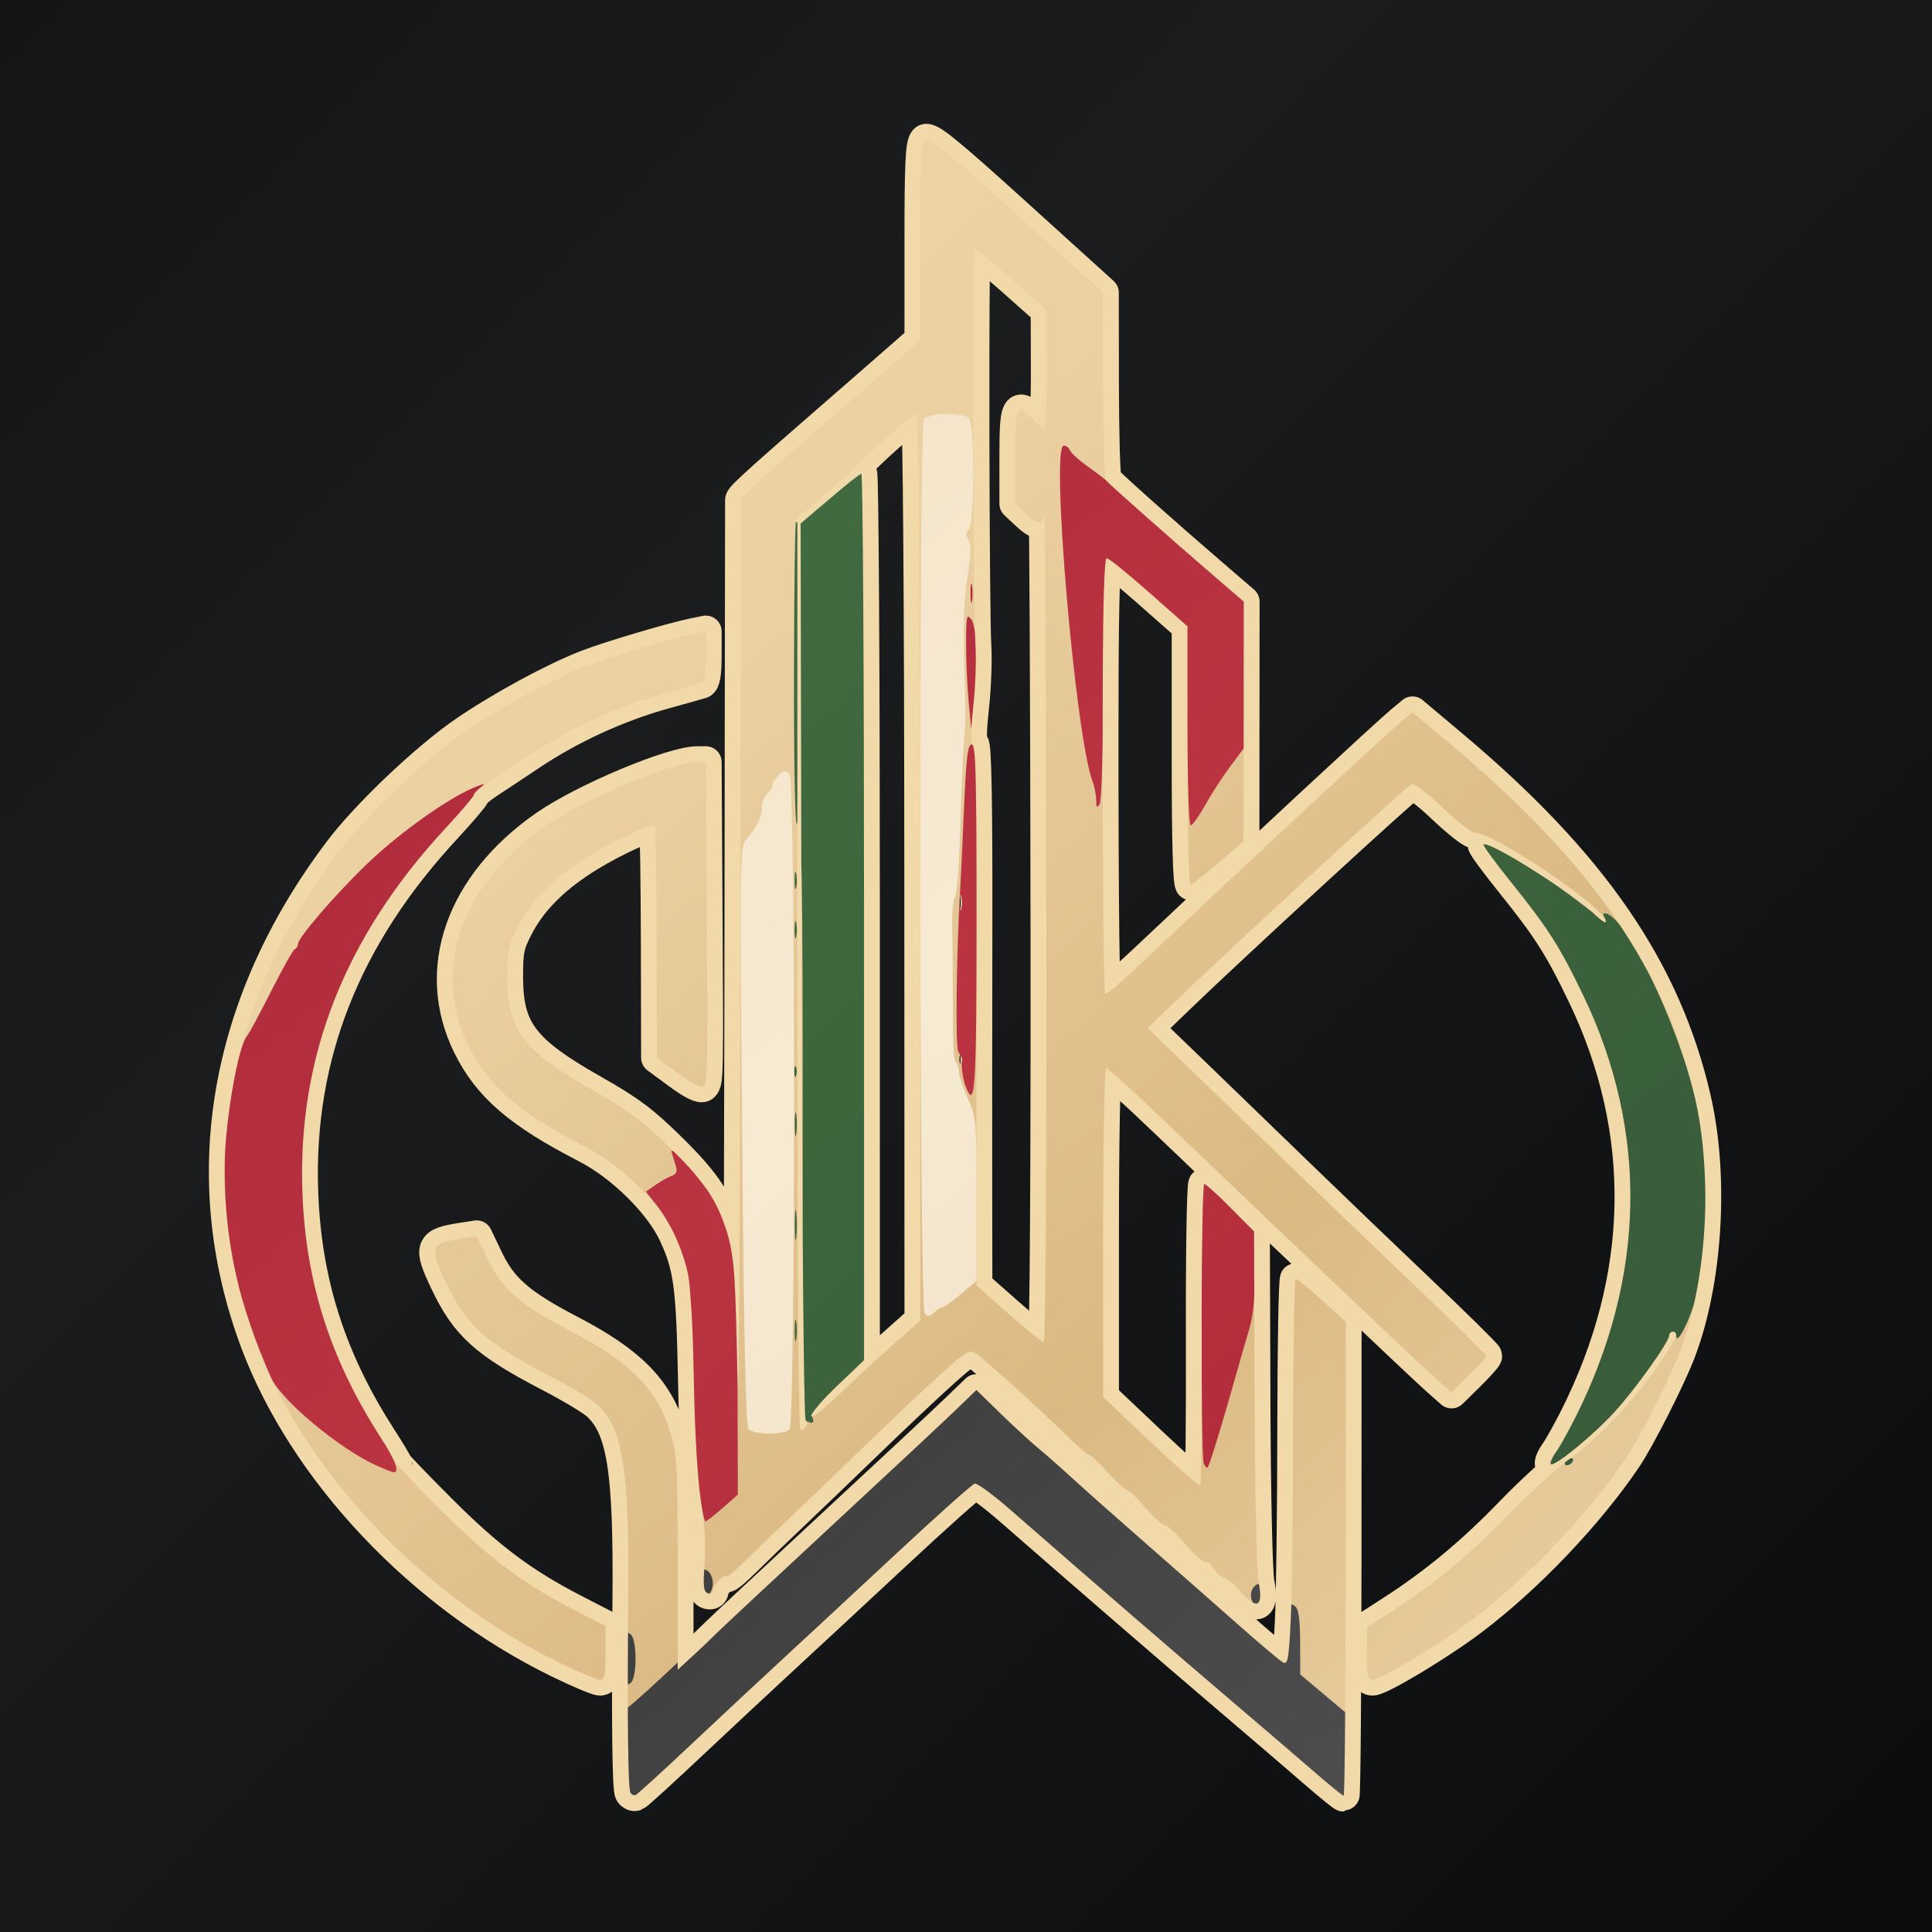
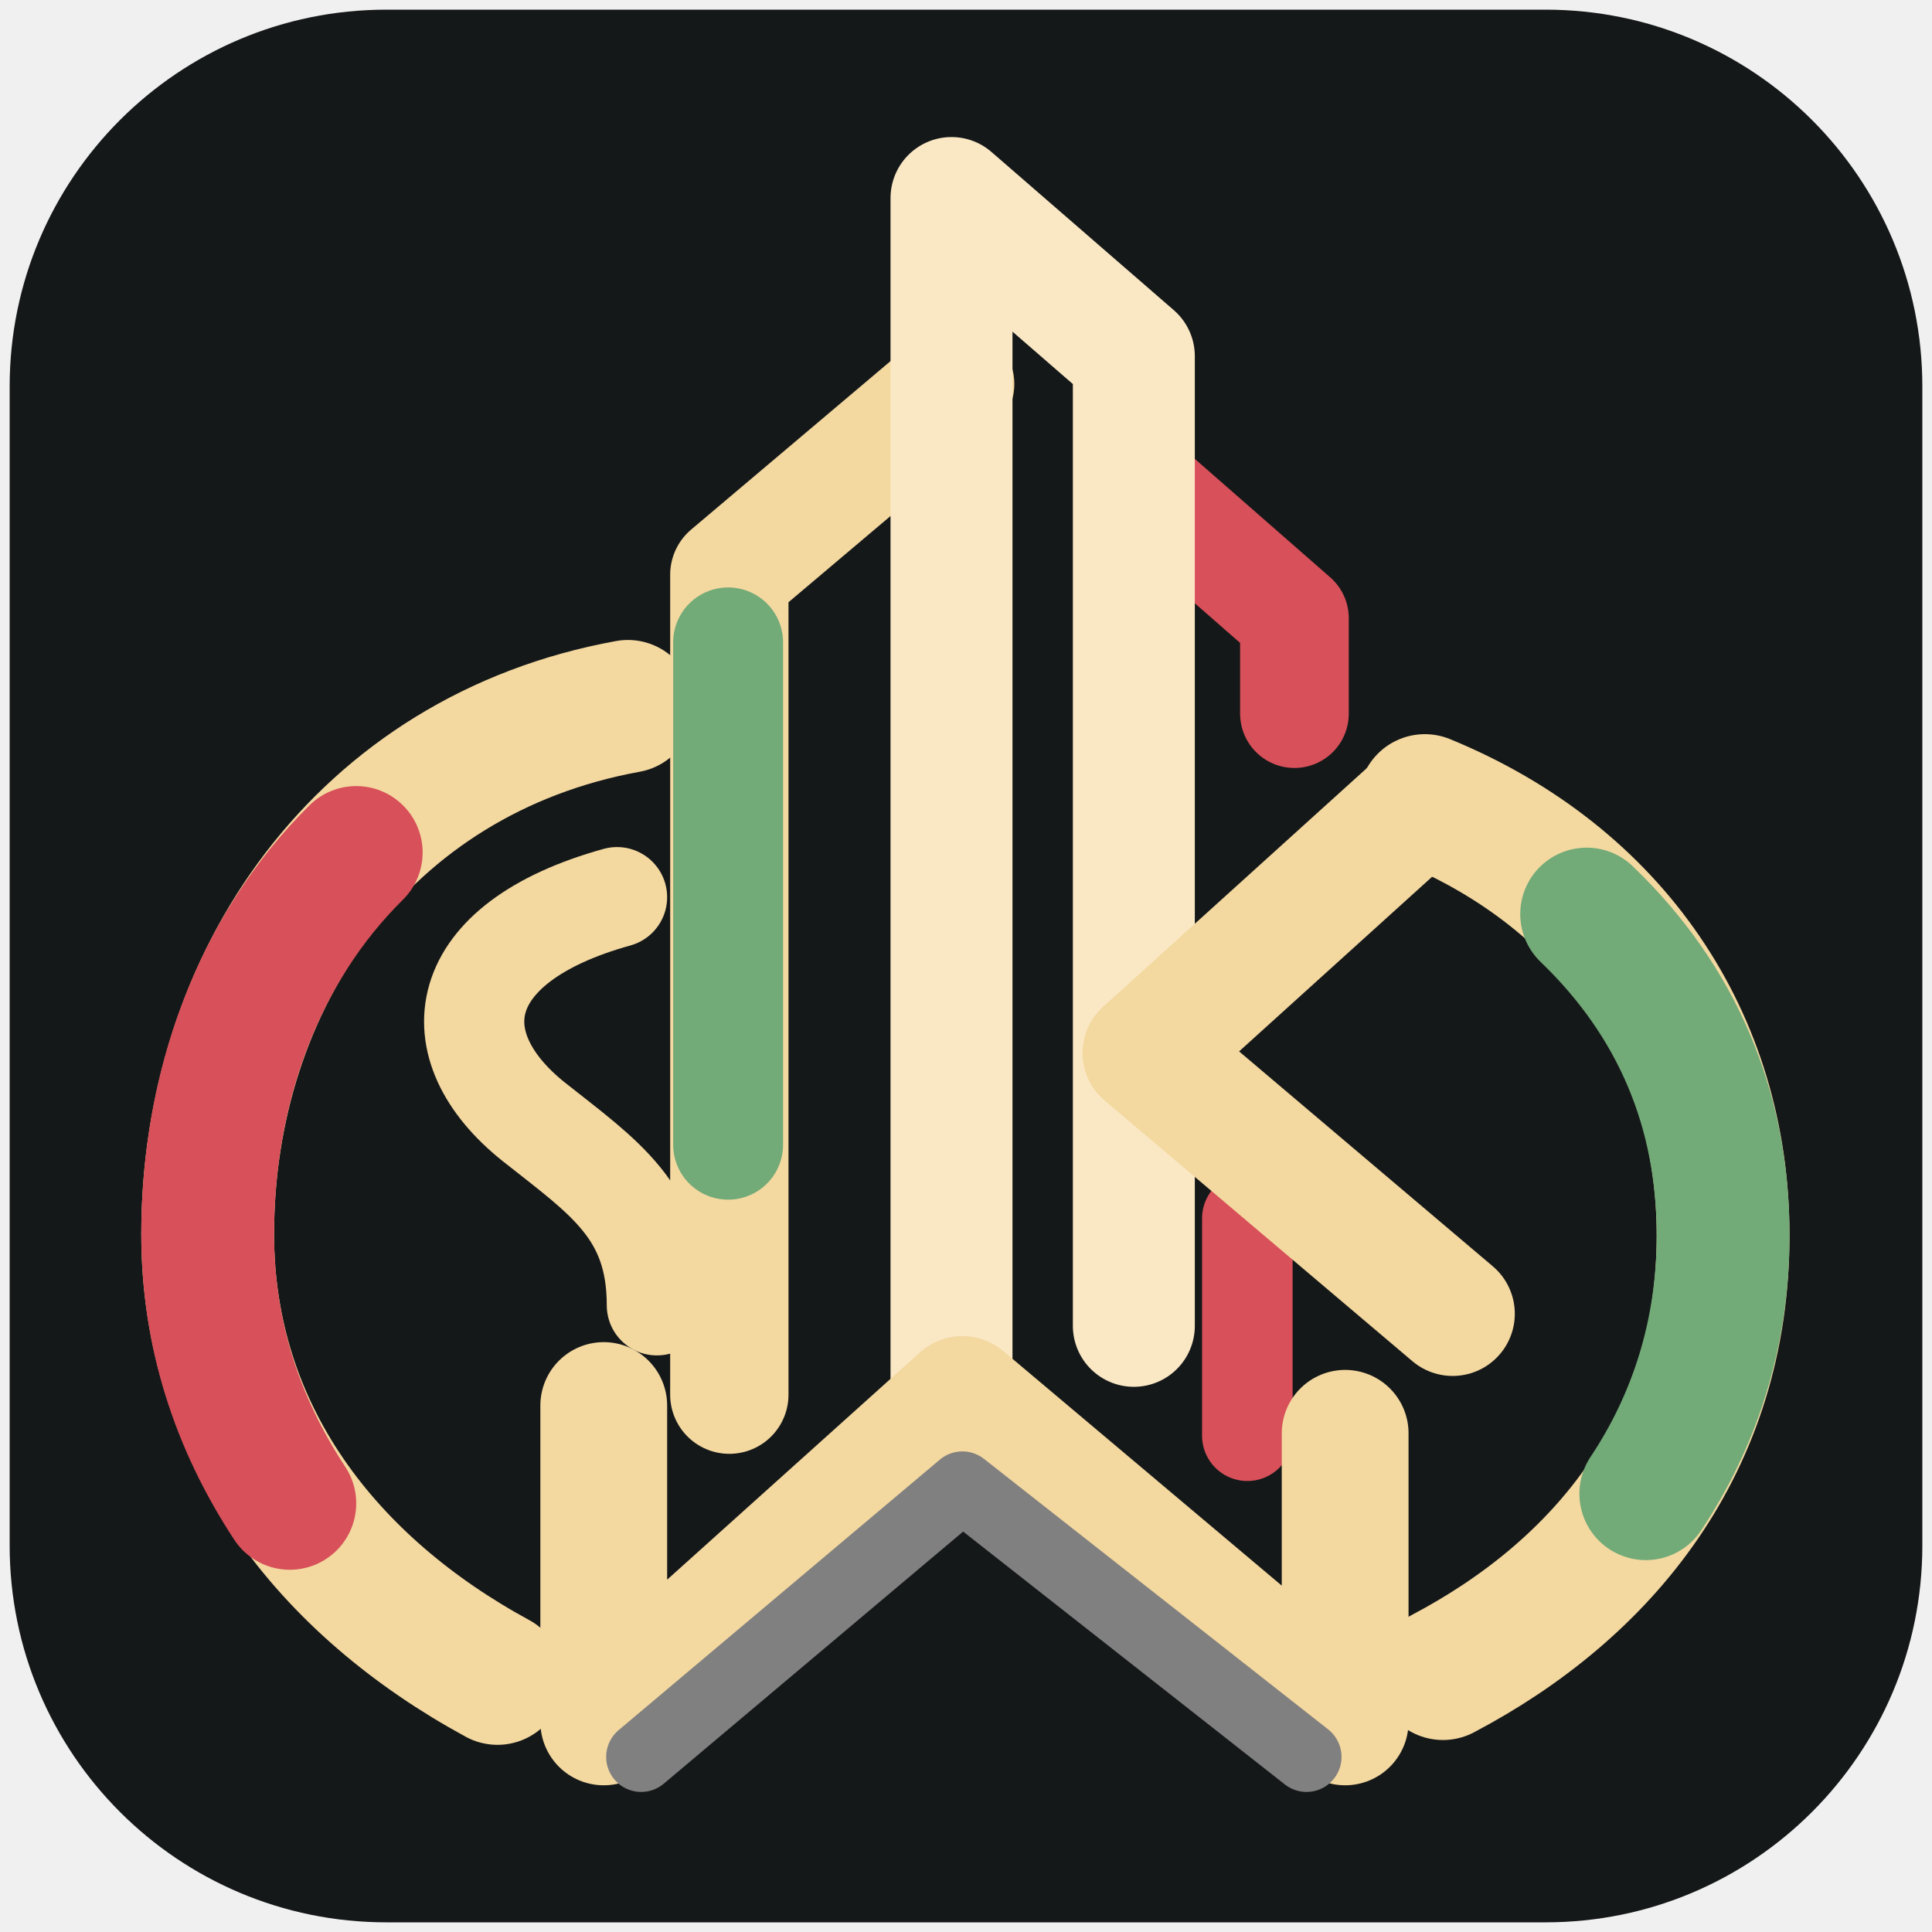
- <svg xmlns="http://www.w3.org/2000/svg" width="1000" height="1000" viewBox="0 0 1000 1000">
-   <defs>
-     <linearGradient id="charcoal" x1="0%" y1="0%" x2="100%" y2="100%">
-       <stop offset="0%" stop-color="#131516" />
-       <stop offset="34%" stop-color="#1A1C1D" />
-       <stop offset="71%" stop-color="#111314" />
-       <stop offset="100%" stop-color="#0A0C0D" />
-     </linearGradient>
-   </defs>
-   <rect width="1000" height="1000" fill="url(#charcoal)" />
-   <g transform="translate(500 500) scale(1.819905) translate(-510.5 -396.5)">
-     <path d="M415.07,631.61 C414.37,630.48 414.15,610.67 414.45,577.00 C414.79,540.05 412.90,527.95 405.75,521.33 C404.24,519.92 398.10,516.23 392.10,513.11 C373.81,503.61 368.33,498.66 362.52,486.38 C357.76,476.31 358.10,475.41 367.16,474.00 L371.33,473.35 374.40,479.78 C378.49,488.36 383.58,492.78 398.00,500.29 C415.20,509.25 422.77,516.99 426.47,529.39 C428.32,535.60 428.50,538.96 428.50,566.44 L428.50,596.67 432.67,592.83 C434.97,590.73 438.01,587.83 439.42,586.41 C440.84,584.99 455.50,571.30 472.00,555.99 C488.50,540.69 504.58,525.68 507.73,522.63 L513.46,517.10 520.23,523.70 C523.95,527.33 528.80,531.79 531.00,533.61 C533.20,535.43 537.72,539.41 541.04,542.46 C544.36,545.51 553.77,553.85 561.95,561.00 C570.12,568.15 581.81,578.42 587.91,583.83 C594.01,589.23 599.72,594.05 600.60,594.53 C602.02,595.31 602.28,593.95 602.86,582.71 C603.21,575.72 603.52,550.99 603.54,527.75 C603.56,504.51 603.91,485.50 604.30,485.50 C604.70,485.50 608.06,488.24 611.77,491.59 L618.51,497.67 618.49,565.09 C618.47,602.16 618.21,632.50 617.92,632.50 C617.62,632.50 613.88,629.46 609.62,625.75 C605.35,622.04 594.47,612.71 585.43,605.01 C570.29,592.12 545.10,570.35 523.18,551.20 C518.27,546.91 513.68,543.54 512.99,543.70 C512.29,543.87 502.33,552.74 490.86,563.43 C479.39,574.12 464.84,587.62 458.54,593.43 C452.24,599.24 440.39,610.30 432.21,618.00 C424.02,625.70 416.96,632.14 416.50,632.30 C416.05,632.47 415.41,632.16 415.07,631.61 Z M394.46,594.43 C355.56,575.41 322.19,540.02 308.50,503.26 C291.08,456.47 299.60,406.91 332.53,363.50 C340.30,353.26 357.16,337.28 368.02,329.87 C378.32,322.83 393.05,314.83 402.50,311.14 C408.87,308.65 426.82,303.32 433.25,302.00 L436.50,301.34 436.50,308.45 C436.50,313.27 436.10,315.69 435.25,315.95 C434.56,316.16 429.79,317.51 424.65,318.93 C411.44,322.60 397.97,328.80 386.50,336.48 C382.38,339.24 377.10,342.74 374.78,344.25 C372.46,345.76 370.55,347.37 370.53,347.83 C370.51,348.28 366.88,352.56 362.46,357.33 C333.87,388.17 320.47,422.10 321.75,460.43 C322.61,486.25 329.62,508.29 344.13,530.78 C346.53,534.51 348.50,537.79 348.50,538.07 C348.50,538.35 354.24,544.32 361.25,551.32 C374.82,564.88 384.45,572.10 398.99,579.60 L408.00,584.24 408.00,591.87 C408.00,598.17 407.72,599.50 406.41,599.50 C405.54,599.50 400.16,597.22 394.46,594.43 Z M624.50,592.05 L624.50,584.60 631.75,579.92 C643.94,572.06 654.50,563.28 665.50,551.88 C671.27,545.90 678.82,539.03 682.27,536.62 C689.93,531.28 700.29,520.33 707.29,510.21 C712.46,502.74 713.43,500.50 711.50,500.50 C710.95,500.50 710.50,500.97 710.50,501.55 C710.50,503.36 700.96,516.74 695.01,523.27 C688.97,529.90 677.75,539.09 676.83,538.16 C676.53,537.86 677.17,536.35 678.27,534.81 C679.36,533.26 681.88,528.75 683.88,524.77 C703.87,484.92 704.64,443.63 686.09,404.93 C679.50,391.16 676.02,385.70 665.55,372.69 C661.00,367.02 657.46,362.21 657.69,361.97 C659.01,360.65 682.98,375.75 689.55,382.05 C691.17,383.60 692.50,384.43 692.50,383.89 C692.50,380.03 660.65,358.50 654.93,358.50 C654.15,358.50 650.14,355.30 646.02,351.39 C641.90,347.48 637.96,344.49 637.27,344.76 C635.94,345.28 586.53,390.68 571.08,405.59 L562.16,414.19 575.55,427.09 C582.92,434.19 595.93,446.78 604.47,455.07 C613.01,463.35 628.66,478.37 639.25,488.44 C649.84,498.51 658.50,507.05 658.50,507.41 C658.50,507.78 656.27,510.27 653.55,512.95 L648.60,517.82 644.30,514.02 C640.18,510.37 602.34,474.44 567.67,441.25 C558.62,432.59 550.83,425.50 550.36,425.50 C549.89,425.50 549.50,446.56 549.50,472.30 L549.50,519.09 563.05,531.92 C570.50,538.97 576.83,544.50 577.13,544.21 C577.42,543.92 577.61,524.51 577.54,501.09 C577.48,477.66 577.80,458.50 578.24,458.50 C578.69,458.50 582.06,461.54 585.74,465.25 L592.42,472.00 592.58,519.50 C592.67,546.24 593.17,569.13 593.73,571.87 C595.13,578.76 593.20,579.73 588.61,574.45 C586.71,572.28 584.62,570.50 583.95,570.50 C583.28,570.50 581.98,569.36 581.07,567.97 C580.16,566.58 579.02,565.68 578.54,565.98 C578.06,566.27 575.55,564.04 572.96,561.01 C570.37,557.98 567.69,555.50 567.00,555.50 C566.31,555.50 563.84,553.25 561.50,550.50 C559.16,547.75 556.82,545.50 556.28,545.50 C555.74,545.50 553.28,543.25 550.81,540.50 C548.34,537.75 545.93,535.50 545.46,535.50 C544.98,535.50 541.76,532.69 538.29,529.25 C531.56,522.59 516.39,508.88 513.29,506.66 C511.61,505.47 510.65,506.01 503.98,511.99 C499.88,515.65 490.11,524.86 482.27,532.45 C474.42,540.03 464.72,549.34 460.72,553.12 C456.72,556.90 450.98,562.44 447.97,565.43 C444.96,568.42 442.50,570.49 442.50,570.03 C442.50,569.57 441.60,570.00 440.50,571.00 C439.40,572.00 438.50,573.40 438.50,574.12 C438.50,574.87 437.86,575.19 437.04,574.88 C435.86,574.42 435.69,572.84 436.17,566.65 C436.55,561.69 436.20,555.45 435.17,548.99 C434.17,542.77 433.39,529.75 433.10,514.50 C432.57,487.38 431.84,481.97 427.48,472.64 C423.40,463.91 412.53,453.22 402.50,448.06 C383.38,438.22 374.69,430.73 369.00,419.18 C358.36,397.60 366.92,373.21 390.98,356.58 C402.00,348.96 426.95,338.50 434.11,338.50 L436.50,338.50 436.74,378.25 C437.05,427.84 437.02,429.38 435.81,430.59 C435.16,431.24 432.74,430.04 428.71,427.08 L422.60,422.58 422.53,389.85 C422.49,371.85 422.25,356.92 422.01,356.68 C421.20,355.87 410.67,360.64 403.30,365.17 C393.73,371.03 387.07,377.60 383.18,385.00 C380.37,390.36 380.03,391.91 380.03,399.50 C380.02,414.71 384.44,420.56 404.64,432.00 C414.77,437.74 418.74,440.71 426.63,448.50 C436.71,458.45 439.98,463.52 443.09,474.05 C444.53,478.94 444.95,485.81 445.47,512.50 C445.83,530.94 446.18,484.43 446.28,405.00 C446.38,328.00 446.46,264.54 446.48,263.97 C446.50,263.05 452.03,258.08 481.92,232.11 C486.91,227.77 492.46,222.92 494.25,221.33 L497.50,218.45 497.50,190.60 C497.50,168.07 497.77,162.52 498.89,161.59 C500.00,160.67 505.12,164.84 524.87,182.72 L549.46,205.00 549.49,231.00 C549.51,245.30 549.86,257.51 550.27,258.13 C551.01,259.27 566.22,272.84 581.25,285.77 L589.50,292.87 589.47,326.94 L589.45,361.00 582.48,367.00 C578.65,370.30 575.06,373.15 574.51,373.33 C573.84,373.55 573.50,361.06 573.50,336.78 L573.50,299.90 562.52,290.20 C556.49,284.87 551.09,280.50 550.52,280.50 C549.85,280.50 549.47,292.26 549.40,315.25 C549.27,361.63 549.59,403.91 550.07,404.40 C550.49,404.82 555.11,400.70 569.54,387.07 C592.44,365.41 630.13,330.45 634.24,327.03 L637.49,324.33 648.74,333.79 C688.66,367.33 709.54,397.71 717.94,434.50 C723.02,456.76 721.17,486.45 713.45,506.50 C710.57,513.99 701.92,531.00 698.21,536.50 C687.34,552.57 670.16,570.58 654.25,582.57 C645.05,589.50 628.42,599.50 626.10,599.50 C624.78,599.50 624.50,598.21 624.50,592.05 Z M465.07,527.39 C465.45,526.78 465.36,525.99 464.88,525.64 C464.38,525.28 463.88,469.34 463.73,397.84 L463.47,270.67 471.73,263.59 C476.28,259.70 480.34,256.51 480.75,256.50 C481.16,256.50 481.50,313.23 481.50,382.56 L481.50,508.62 474.00,515.76 C469.88,519.69 466.50,523.58 466.50,524.42 C466.50,525.29 469.39,523.15 473.25,519.42 C476.96,515.83 483.94,509.38 488.75,505.10 L497.50,497.31 497.45,368.41 C497.42,290.94 497.03,239.50 496.48,239.50 C495.45,239.50 487.15,246.60 480.81,252.90 C478.51,255.19 473.46,259.75 469.58,263.03 L462.54,269.00 462.52,398.75 C462.51,479.17 462.86,528.50 463.44,528.50 C463.96,528.50 464.69,528.00 465.07,527.39 Z M533.35,384.25 C533.27,318.66 533.01,266.24 532.78,267.75 C532.26,271.21 531.08,271.21 527.41,267.75 L524.50,265.01 524.50,251.75 C524.50,237.33 525.01,236.22 529.50,241.00 C530.79,242.38 532.22,243.50 532.67,243.50 C533.13,243.50 533.48,235.96 533.45,226.75 L533.40,210.00 523.41,201.12 C517.92,196.24 513.23,192.44 512.99,192.67 C512.42,193.25 512.61,296.06 513.20,305.32 C513.46,309.34 513.17,317.21 512.56,322.81 C511.78,329.98 511.77,333.09 512.52,333.34 C513.25,333.58 513.56,349.55 513.50,384.85 C513.45,412.98 513.43,447.56 513.46,461.69 L513.50,487.39 522.62,495.44 C527.63,499.87 532.13,503.50 532.62,503.50 C533.12,503.50 533.44,452.51 533.35,384.25 Z M509.18,422.31 C508.86,421.51 508.63,421.75 508.58,422.92 C508.54,423.97 508.77,424.56 509.10,424.23 C509.44,423.90 509.47,423.03 509.18,422.31 Z M509.19,376.75 C508.94,375.79 508.73,376.57 508.73,378.50 C508.73,380.43 508.94,381.21 509.19,380.25 C509.44,379.29 509.44,377.71 509.19,376.75 Z" fill="#F1D9A9" fill-rule="evenodd" stroke="#F1D9A9" stroke-width="9" stroke-linejoin="round" />
-     <defs>
-       <clipPath id="emblem-shape">
-         <path d="M415.07,631.61 C414.37,630.48 414.15,610.67 414.45,577.00 C414.79,540.05 412.90,527.95 405.75,521.33 C404.24,519.92 398.10,516.23 392.10,513.11 C373.81,503.61 368.33,498.66 362.52,486.38 C357.76,476.31 358.10,475.41 367.16,474.00 L371.33,473.35 374.40,479.78 C378.49,488.36 383.58,492.78 398.00,500.29 C415.20,509.25 422.77,516.99 426.47,529.39 C428.32,535.60 428.50,538.96 428.50,566.44 L428.50,596.67 432.67,592.83 C434.97,590.73 438.01,587.83 439.42,586.41 C440.84,584.99 455.50,571.30 472.00,555.99 C488.50,540.69 504.58,525.68 507.73,522.63 L513.46,517.10 520.23,523.70 C523.95,527.33 528.80,531.79 531.00,533.61 C533.20,535.43 537.72,539.41 541.04,542.46 C544.36,545.51 553.77,553.85 561.95,561.00 C570.12,568.15 581.81,578.42 587.91,583.83 C594.01,589.23 599.72,594.05 600.60,594.53 C602.02,595.31 602.28,593.95 602.86,582.71 C603.21,575.72 603.52,550.99 603.54,527.75 C603.56,504.51 603.91,485.50 604.30,485.50 C604.70,485.50 608.06,488.24 611.77,491.59 L618.51,497.67 618.49,565.09 C618.47,602.16 618.21,632.50 617.92,632.50 C617.62,632.50 613.88,629.46 609.62,625.75 C605.35,622.04 594.47,612.71 585.43,605.01 C570.29,592.12 545.10,570.35 523.18,551.20 C518.27,546.91 513.68,543.54 512.99,543.70 C512.29,543.87 502.33,552.74 490.86,563.43 C479.39,574.12 464.84,587.62 458.54,593.43 C452.24,599.24 440.39,610.30 432.21,618.00 C424.02,625.70 416.96,632.14 416.50,632.30 C416.05,632.47 415.41,632.16 415.07,631.61 Z M394.46,594.43 C355.56,575.41 322.19,540.02 308.50,503.26 C291.08,456.47 299.60,406.91 332.53,363.50 C340.30,353.26 357.16,337.28 368.02,329.87 C378.32,322.83 393.05,314.83 402.50,311.14 C408.87,308.65 426.82,303.32 433.25,302.00 L436.50,301.34 436.50,308.45 C436.50,313.27 436.10,315.69 435.25,315.95 C434.56,316.16 429.79,317.51 424.65,318.93 C411.44,322.60 397.97,328.80 386.50,336.48 C382.38,339.24 377.10,342.74 374.78,344.25 C372.46,345.76 370.55,347.37 370.53,347.83 C370.51,348.28 366.88,352.56 362.46,357.33 C333.87,388.17 320.47,422.10 321.75,460.43 C322.61,486.25 329.62,508.29 344.13,530.78 C346.53,534.51 348.50,537.79 348.50,538.07 C348.50,538.35 354.24,544.32 361.25,551.32 C374.82,564.88 384.45,572.10 398.99,579.60 L408.00,584.24 408.00,591.87 C408.00,598.17 407.72,599.50 406.41,599.50 C405.54,599.50 400.16,597.22 394.46,594.43 Z M624.50,592.05 L624.50,584.60 631.75,579.92 C643.94,572.06 654.50,563.28 665.50,551.88 C671.27,545.90 678.82,539.03 682.27,536.62 C689.93,531.28 700.29,520.33 707.29,510.21 C712.46,502.74 713.43,500.50 711.50,500.50 C710.95,500.50 710.50,500.97 710.50,501.55 C710.50,503.36 700.96,516.74 695.01,523.27 C688.97,529.90 677.75,539.09 676.83,538.16 C676.53,537.86 677.17,536.35 678.27,534.81 C679.36,533.26 681.88,528.75 683.88,524.77 C703.87,484.92 704.64,443.63 686.09,404.93 C679.50,391.16 676.02,385.70 665.55,372.69 C661.00,367.02 657.46,362.21 657.69,361.97 C659.01,360.65 682.98,375.75 689.55,382.05 C691.17,383.60 692.50,384.43 692.50,383.89 C692.50,380.03 660.65,358.50 654.93,358.50 C654.15,358.50 650.14,355.30 646.02,351.39 C641.90,347.48 637.96,344.49 637.27,344.76 C635.94,345.28 586.53,390.68 571.08,405.59 L562.16,414.19 575.55,427.09 C582.92,434.19 595.93,446.78 604.47,455.07 C613.01,463.35 628.66,478.37 639.25,488.44 C649.84,498.51 658.50,507.05 658.50,507.41 C658.50,507.78 656.27,510.27 653.55,512.95 L648.60,517.82 644.30,514.02 C640.18,510.37 602.34,474.44 567.67,441.25 C558.62,432.59 550.83,425.50 550.36,425.50 C549.89,425.50 549.50,446.56 549.50,472.30 L549.50,519.09 563.05,531.92 C570.50,538.97 576.83,544.50 577.13,544.21 C577.42,543.92 577.61,524.51 577.54,501.09 C577.48,477.66 577.80,458.50 578.24,458.50 C578.69,458.50 582.06,461.54 585.74,465.25 L592.42,472.00 592.58,519.50 C592.67,546.24 593.17,569.13 593.73,571.87 C595.13,578.76 593.20,579.73 588.61,574.45 C586.71,572.28 584.62,570.50 583.95,570.50 C583.28,570.50 581.98,569.36 581.07,567.97 C580.16,566.58 579.02,565.68 578.54,565.98 C578.06,566.27 575.55,564.04 572.96,561.01 C570.37,557.98 567.69,555.50 567.00,555.50 C566.31,555.50 563.84,553.25 561.50,550.50 C559.16,547.75 556.82,545.50 556.28,545.50 C555.74,545.50 553.28,543.25 550.81,540.50 C548.34,537.75 545.93,535.50 545.46,535.50 C544.98,535.50 541.76,532.69 538.29,529.25 C531.56,522.59 516.39,508.88 513.29,506.66 C511.61,505.47 510.65,506.01 503.98,511.99 C499.88,515.65 490.11,524.86 482.27,532.45 C474.42,540.03 464.72,549.34 460.72,553.12 C456.72,556.90 450.98,562.44 447.97,565.43 C444.96,568.42 442.50,570.49 442.50,570.03 C442.50,569.57 441.60,570.00 440.50,571.00 C439.40,572.00 438.50,573.40 438.50,574.12 C438.50,574.87 437.86,575.19 437.04,574.88 C435.86,574.42 435.69,572.84 436.17,566.65 C436.55,561.69 436.20,555.45 435.17,548.99 C434.17,542.77 433.39,529.75 433.10,514.50 C432.57,487.38 431.84,481.97 427.48,472.64 C423.40,463.91 412.53,453.22 402.50,448.06 C383.38,438.22 374.69,430.73 369.00,419.18 C358.36,397.60 366.92,373.21 390.98,356.58 C402.00,348.96 426.95,338.50 434.11,338.50 L436.50,338.50 436.74,378.25 C437.05,427.84 437.02,429.38 435.81,430.59 C435.16,431.24 432.74,430.04 428.71,427.08 L422.60,422.58 422.53,389.85 C422.49,371.85 422.25,356.92 422.01,356.68 C421.20,355.87 410.67,360.64 403.30,365.17 C393.73,371.03 387.07,377.60 383.18,385.00 C380.37,390.36 380.03,391.91 380.03,399.50 C380.02,414.71 384.44,420.56 404.64,432.00 C414.77,437.74 418.74,440.71 426.63,448.50 C436.71,458.45 439.98,463.52 443.09,474.05 C444.53,478.94 444.95,485.81 445.47,512.50 C445.83,530.94 446.18,484.43 446.28,405.00 C446.38,328.00 446.46,264.54 446.48,263.97 C446.50,263.05 452.03,258.08 481.92,232.11 C486.91,227.77 492.46,222.92 494.25,221.33 L497.50,218.45 497.50,190.60 C497.50,168.07 497.77,162.52 498.89,161.59 C500.00,160.67 505.12,164.84 524.87,182.72 L549.46,205.00 549.49,231.00 C549.51,245.30 549.86,257.51 550.27,258.13 C551.01,259.27 566.22,272.84 581.25,285.77 L589.50,292.87 589.47,326.94 L589.45,361.00 582.48,367.00 C578.65,370.30 575.06,373.15 574.51,373.33 C573.84,373.55 573.50,361.06 573.50,336.78 L573.50,299.90 562.52,290.20 C556.49,284.87 551.09,280.50 550.52,280.50 C549.85,280.50 549.47,292.26 549.40,315.25 C549.27,361.63 549.59,403.91 550.07,404.40 C550.49,404.82 555.11,400.70 569.54,387.07 C592.44,365.41 630.13,330.45 634.24,327.03 L637.49,324.33 648.74,333.79 C688.66,367.33 709.54,397.71 717.94,434.50 C723.02,456.76 721.17,486.45 713.45,506.50 C710.57,513.99 701.92,531.00 698.21,536.50 C687.34,552.57 670.16,570.58 654.25,582.57 C645.05,589.50 628.42,599.50 626.10,599.50 C624.78,599.50 624.50,598.21 624.50,592.05 Z M465.07,527.39 C465.45,526.78 465.36,525.99 464.88,525.64 C464.38,525.28 463.88,469.34 463.73,397.84 L463.47,270.67 471.73,263.59 C476.28,259.70 480.34,256.51 480.75,256.50 C481.16,256.50 481.50,313.23 481.50,382.56 L481.50,508.62 474.00,515.76 C469.88,519.69 466.50,523.58 466.50,524.42 C466.50,525.29 469.39,523.15 473.25,519.42 C476.96,515.83 483.94,509.38 488.75,505.10 L497.50,497.31 497.45,368.41 C497.42,290.94 497.03,239.50 496.48,239.50 C495.45,239.50 487.15,246.60 480.81,252.90 C478.51,255.19 473.46,259.75 469.58,263.03 L462.54,269.00 462.52,398.75 C462.51,479.17 462.86,528.50 463.44,528.50 C463.96,528.50 464.69,528.00 465.07,527.39 Z M533.35,384.25 C533.27,318.66 533.01,266.24 532.78,267.75 C532.26,271.21 531.08,271.21 527.41,267.75 L524.50,265.01 524.50,251.75 C524.50,237.33 525.01,236.22 529.50,241.00 C530.79,242.38 532.22,243.50 532.67,243.50 C533.13,243.50 533.48,235.96 533.45,226.75 L533.40,210.00 523.41,201.12 C517.92,196.24 513.23,192.44 512.99,192.67 C512.42,193.25 512.61,296.06 513.20,305.32 C513.46,309.34 513.17,317.21 512.56,322.81 C511.78,329.98 511.77,333.09 512.52,333.34 C513.25,333.58 513.56,349.55 513.50,384.85 C513.45,412.98 513.43,447.56 513.46,461.69 L513.50,487.39 522.62,495.44 C527.63,499.87 532.13,503.50 532.62,503.50 C533.12,503.50 533.44,452.51 533.35,384.25 Z M509.18,422.31 C508.86,421.51 508.63,421.75 508.58,422.92 C508.54,423.97 508.77,424.56 509.10,424.23 C509.44,423.90 509.47,423.03 509.18,422.31 Z M509.19,376.75 C508.94,375.79 508.73,376.57 508.73,378.50 C508.73,380.43 508.94,381.21 509.19,380.25 C509.44,379.29 509.44,377.71 509.19,376.75 Z" fill="#FFFFFF" fill-rule="evenodd" />
-       </clipPath>
-       <linearGradient id="emblem-gold" gradientUnits="userSpaceOnUse" x1="292" y1="152" x2="732" y2="642">
-         <stop offset="0.000" stop-color="#F1D9A9" />
-         <stop offset="0.333" stop-color="#EBD0A2" />
-         <stop offset="0.667" stop-color="#DBB983" />
-         <stop offset="1.000" stop-color="#F0D7AE" />
-       </linearGradient>
-       <linearGradient id="emblem-red" gradientUnits="userSpaceOnUse" x1="292" y1="152" x2="732" y2="642">
-         <stop offset="0.000" stop-color="#A52437" />
-         <stop offset="0.500" stop-color="#BA3341" />
-         <stop offset="1.000" stop-color="#AC2535" />
-       </linearGradient>
-       <linearGradient id="emblem-green" gradientUnits="userSpaceOnUse" x1="292" y1="152" x2="732" y2="642">
-         <stop offset="0.000" stop-color="#487045" />
-         <stop offset="0.500" stop-color="#3D663D" />
-         <stop offset="1.000" stop-color="#375639" />
-       </linearGradient>
-       <linearGradient id="emblem-graphite" gradientUnits="userSpaceOnUse" x1="292" y1="152" x2="732" y2="642">
-         <stop offset="0.000" stop-color="#4F5052" />
-         <stop offset="0.500" stop-color="#3A3A3B" />
-         <stop offset="1.000" stop-color="#545354" />
-       </linearGradient>
-       <linearGradient id="emblem-ivory" gradientUnits="userSpaceOnUse" x1="292" y1="152" x2="732" y2="642">
-         <stop offset="0.000" stop-color="#F2DFBE" />
-         <stop offset="0.500" stop-color="#F7EAD3" />
-         <stop offset="1.000" stop-color="#EAD8B7" />
-       </linearGradient>
-     </defs>
-     <path d="M415.07,631.61 C414.37,630.48 414.15,610.67 414.45,577.00 C414.79,540.05 412.90,527.95 405.75,521.33 C404.24,519.92 398.10,516.23 392.10,513.11 C373.81,503.61 368.33,498.66 362.52,486.38 C357.76,476.31 358.10,475.41 367.16,474.00 L371.33,473.35 374.40,479.78 C378.49,488.36 383.58,492.78 398.00,500.29 C415.20,509.25 422.77,516.99 426.47,529.39 C428.32,535.60 428.50,538.96 428.50,566.44 L428.50,596.67 432.67,592.83 C434.97,590.73 438.01,587.83 439.42,586.41 C440.84,584.99 455.50,571.30 472.00,555.99 C488.50,540.69 504.58,525.68 507.73,522.63 L513.46,517.10 520.23,523.70 C523.95,527.33 528.80,531.79 531.00,533.61 C533.20,535.43 537.72,539.41 541.04,542.46 C544.36,545.51 553.77,553.85 561.95,561.00 C570.12,568.15 581.81,578.42 587.91,583.83 C594.01,589.23 599.72,594.05 600.60,594.53 C602.02,595.31 602.28,593.95 602.86,582.71 C603.21,575.72 603.52,550.99 603.54,527.75 C603.56,504.51 603.91,485.50 604.30,485.50 C604.70,485.50 608.06,488.24 611.77,491.59 L618.51,497.67 618.49,565.09 C618.47,602.16 618.21,632.50 617.92,632.50 C617.62,632.50 613.88,629.46 609.62,625.75 C605.35,622.04 594.47,612.71 585.43,605.01 C570.29,592.12 545.10,570.35 523.18,551.20 C518.27,546.91 513.68,543.54 512.99,543.70 C512.29,543.87 502.33,552.74 490.86,563.43 C479.39,574.12 464.84,587.62 458.54,593.43 C452.24,599.24 440.39,610.30 432.21,618.00 C424.02,625.70 416.96,632.14 416.50,632.30 C416.05,632.47 415.41,632.16 415.07,631.61 Z M394.46,594.43 C355.56,575.41 322.19,540.02 308.50,503.26 C291.08,456.47 299.60,406.91 332.53,363.50 C340.30,353.26 357.16,337.28 368.02,329.87 C378.32,322.83 393.05,314.83 402.50,311.14 C408.87,308.65 426.82,303.32 433.25,302.00 L436.50,301.34 436.50,308.45 C436.50,313.27 436.10,315.69 435.25,315.95 C434.56,316.16 429.79,317.51 424.65,318.93 C411.44,322.60 397.97,328.80 386.50,336.48 C382.38,339.24 377.10,342.74 374.78,344.25 C372.46,345.76 370.55,347.37 370.53,347.83 C370.51,348.28 366.88,352.56 362.46,357.33 C333.87,388.17 320.47,422.10 321.75,460.43 C322.61,486.25 329.62,508.29 344.13,530.78 C346.53,534.51 348.50,537.79 348.50,538.07 C348.50,538.35 354.24,544.32 361.25,551.32 C374.82,564.88 384.45,572.10 398.99,579.60 L408.00,584.24 408.00,591.87 C408.00,598.17 407.72,599.50 406.41,599.50 C405.54,599.50 400.16,597.22 394.46,594.43 Z M624.50,592.05 L624.50,584.60 631.75,579.92 C643.94,572.06 654.50,563.28 665.50,551.88 C671.27,545.90 678.82,539.03 682.27,536.62 C689.93,531.28 700.29,520.33 707.29,510.21 C712.46,502.74 713.43,500.50 711.50,500.50 C710.95,500.50 710.50,500.97 710.50,501.55 C710.50,503.36 700.96,516.74 695.01,523.27 C688.97,529.90 677.75,539.09 676.83,538.16 C676.53,537.86 677.17,536.35 678.27,534.81 C679.36,533.26 681.88,528.75 683.88,524.77 C703.87,484.92 704.64,443.63 686.09,404.93 C679.50,391.16 676.02,385.70 665.55,372.69 C661.00,367.02 657.46,362.21 657.69,361.97 C659.01,360.65 682.98,375.75 689.55,382.05 C691.17,383.60 692.50,384.43 692.50,383.89 C692.50,380.03 660.65,358.50 654.93,358.50 C654.15,358.50 650.14,355.30 646.02,351.39 C641.90,347.48 637.96,344.49 637.27,344.76 C635.94,345.28 586.53,390.68 571.08,405.59 L562.16,414.19 575.55,427.09 C582.92,434.19 595.93,446.78 604.47,455.07 C613.01,463.35 628.66,478.37 639.25,488.44 C649.84,498.51 658.50,507.05 658.50,507.41 C658.50,507.78 656.27,510.27 653.55,512.95 L648.60,517.82 644.30,514.02 C640.18,510.37 602.34,474.44 567.67,441.25 C558.62,432.59 550.83,425.50 550.36,425.50 C549.89,425.50 549.50,446.56 549.50,472.30 L549.50,519.09 563.05,531.92 C570.50,538.97 576.83,544.50 577.13,544.21 C577.42,543.92 577.61,524.51 577.54,501.09 C577.48,477.66 577.80,458.50 578.24,458.50 C578.69,458.50 582.06,461.54 585.74,465.25 L592.42,472.00 592.58,519.50 C592.67,546.24 593.17,569.13 593.73,571.87 C595.13,578.76 593.20,579.73 588.61,574.45 C586.71,572.28 584.62,570.50 583.95,570.50 C583.28,570.50 581.98,569.36 581.07,567.97 C580.16,566.58 579.02,565.68 578.54,565.98 C578.06,566.27 575.55,564.04 572.96,561.01 C570.37,557.98 567.69,555.50 567.00,555.50 C566.31,555.50 563.84,553.25 561.50,550.50 C559.16,547.75 556.82,545.50 556.28,545.50 C555.74,545.50 553.28,543.25 550.81,540.50 C548.34,537.75 545.93,535.50 545.46,535.50 C544.98,535.50 541.76,532.69 538.29,529.25 C531.56,522.59 516.39,508.88 513.29,506.66 C511.61,505.47 510.65,506.01 503.98,511.99 C499.88,515.65 490.11,524.86 482.27,532.45 C474.42,540.03 464.72,549.34 460.72,553.12 C456.72,556.90 450.98,562.44 447.97,565.43 C444.96,568.42 442.50,570.49 442.50,570.03 C442.50,569.57 441.60,570.00 440.50,571.00 C439.40,572.00 438.50,573.40 438.50,574.12 C438.50,574.87 437.86,575.19 437.04,574.88 C435.86,574.42 435.69,572.84 436.17,566.65 C436.55,561.69 436.20,555.45 435.17,548.99 C434.17,542.77 433.39,529.75 433.10,514.50 C432.57,487.38 431.84,481.97 427.48,472.64 C423.40,463.91 412.53,453.22 402.50,448.06 C383.38,438.22 374.69,430.73 369.00,419.18 C358.36,397.60 366.92,373.21 390.98,356.58 C402.00,348.96 426.95,338.50 434.11,338.50 L436.50,338.50 436.74,378.25 C437.05,427.84 437.02,429.38 435.81,430.59 C435.16,431.24 432.74,430.04 428.71,427.08 L422.60,422.58 422.53,389.85 C422.49,371.85 422.25,356.92 422.01,356.68 C421.20,355.87 410.67,360.64 403.30,365.17 C393.73,371.03 387.07,377.60 383.18,385.00 C380.37,390.36 380.03,391.91 380.03,399.50 C380.02,414.71 384.44,420.56 404.64,432.00 C414.77,437.74 418.74,440.71 426.63,448.50 C436.71,458.45 439.98,463.52 443.09,474.05 C444.53,478.94 444.95,485.81 445.47,512.50 C445.83,530.94 446.18,484.43 446.28,405.00 C446.38,328.00 446.46,264.54 446.48,263.97 C446.50,263.05 452.03,258.08 481.92,232.11 C486.91,227.77 492.46,222.92 494.25,221.33 L497.50,218.45 497.50,190.60 C497.50,168.07 497.77,162.52 498.89,161.59 C500.00,160.67 505.12,164.84 524.87,182.72 L549.46,205.00 549.49,231.00 C549.51,245.30 549.86,257.51 550.27,258.13 C551.01,259.27 566.22,272.84 581.25,285.77 L589.50,292.87 589.47,326.94 L589.45,361.00 582.48,367.00 C578.65,370.30 575.06,373.15 574.51,373.33 C573.84,373.55 573.50,361.06 573.50,336.78 L573.50,299.90 562.52,290.20 C556.49,284.87 551.09,280.50 550.52,280.50 C549.85,280.50 549.47,292.26 549.40,315.25 C549.27,361.63 549.59,403.91 550.07,404.40 C550.49,404.82 555.11,400.70 569.54,387.07 C592.44,365.41 630.13,330.45 634.24,327.03 L637.49,324.33 648.74,333.79 C688.66,367.33 709.54,397.71 717.94,434.50 C723.02,456.76 721.17,486.45 713.45,506.50 C710.57,513.99 701.92,531.00 698.21,536.50 C687.34,552.57 670.16,570.58 654.25,582.57 C645.05,589.50 628.42,599.50 626.10,599.50 C624.78,599.50 624.50,598.21 624.50,592.05 Z M465.07,527.39 C465.45,526.78 465.36,525.99 464.88,525.64 C464.38,525.28 463.88,469.34 463.73,397.84 L463.47,270.67 471.73,263.59 C476.28,259.70 480.34,256.51 480.75,256.50 C481.16,256.50 481.50,313.23 481.50,382.56 L481.50,508.62 474.00,515.76 C469.88,519.69 466.50,523.58 466.50,524.42 C466.50,525.29 469.39,523.15 473.25,519.42 C476.96,515.83 483.94,509.38 488.75,505.10 L497.50,497.31 497.45,368.41 C497.42,290.94 497.03,239.50 496.48,239.50 C495.45,239.50 487.15,246.60 480.81,252.90 C478.51,255.19 473.46,259.75 469.58,263.03 L462.54,269.00 462.52,398.75 C462.51,479.17 462.86,528.50 463.44,528.50 C463.96,528.50 464.69,528.00 465.07,527.39 Z M533.35,384.25 C533.27,318.66 533.01,266.24 532.78,267.75 C532.26,271.21 531.08,271.21 527.41,267.75 L524.50,265.01 524.50,251.75 C524.50,237.33 525.01,236.22 529.50,241.00 C530.79,242.38 532.22,243.50 532.67,243.50 C533.13,243.50 533.48,235.96 533.45,226.75 L533.40,210.00 523.41,201.12 C517.92,196.24 513.23,192.44 512.99,192.67 C512.42,193.25 512.61,296.06 513.20,305.32 C513.46,309.34 513.17,317.21 512.56,322.81 C511.78,329.98 511.77,333.09 512.52,333.34 C513.25,333.58 513.56,349.55 513.50,384.85 C513.45,412.98 513.43,447.56 513.46,461.69 L513.50,487.39 522.62,495.44 C527.63,499.87 532.13,503.50 532.62,503.50 C533.12,503.50 533.44,452.51 533.35,384.25 Z M509.18,422.31 C508.86,421.51 508.63,421.75 508.58,422.92 C508.54,423.97 508.77,424.56 509.10,424.23 C509.44,423.90 509.47,423.03 509.18,422.31 Z M509.19,376.75 C508.94,375.79 508.73,376.57 508.73,378.50 C508.73,380.43 508.94,381.21 509.19,380.25 C509.44,379.29 509.44,377.71 509.19,376.75 Z" fill="url(#emblem-gold)" fill-rule="evenodd" />
-     <g clip-path="url(#emblem-shape)">
-       <path d="M434.65,545.75 C434.02,540.94 433.31,526.42 433.06,513.50 C432.81,500.57 432.13,487.56 431.55,484.57 C430.23,477.83 426.49,469.53 422.50,464.50 L419.46,460.66 422.23,458.74 C423.75,457.69 425.82,456.53 426.82,456.17 C428.18,455.68 428.46,454.94 427.93,453.25 C427.54,452.01 427.02,450.32 426.78,449.50 C425.88,446.49 436.65,458.87 439.05,463.61 C444.48,474.32 445.44,482.08 445.53,515.88 L445.61,546.85 441.30,550.63 C438.94,552.71 436.73,554.43 436.40,554.46 C436.06,554.48 435.28,550.56 434.65,545.75 Z M342.69,538.50 C332.16,533.72 315.56,519.84 312.80,513.50 C303.59,492.38 299.54,474.65 299.54,455.50 C299.53,442.44 303.25,419.87 305.96,416.50 C306.62,415.68 309.77,409.82 312.96,403.50 C316.15,397.18 319.15,391.85 319.63,391.67 C320.11,391.48 320.50,390.86 320.50,390.28 C320.50,388.46 331.09,376.18 340.23,367.39 C350.00,358.01 364.85,347.63 372.00,345.18 C373.86,344.54 373.87,344.59 372.25,345.86 C371.29,346.61 370.50,347.54 370.50,347.94 C370.50,348.33 366.88,352.56 362.46,357.33 C333.87,388.17 320.47,422.10 321.75,460.43 C322.61,486.25 329.62,508.29 344.13,530.78 C348.22,537.14 349.49,540.53 347.75,540.48 C347.34,540.47 345.06,539.58 342.69,538.50 Z M578.12,537.96 C577.21,535.58 577.36,458.50 578.28,458.50 C578.70,458.50 582.06,461.54 585.73,465.25 L592.41,472.00 592.57,483.04 C592.69,490.74 592.24,495.73 591.11,499.54 C590.22,502.54 588.41,508.82 587.10,513.50 C583.33,526.92 579.73,538.60 579.22,539.11 C578.96,539.37 578.47,538.86 578.12,537.96 Z M510.43,430.81 C509.84,429.26 509.33,426.65 509.30,425.00 C509.26,423.35 508.82,421.47 508.31,420.82 C507.46,419.76 507.76,393.07 508.81,375.50 C509.02,371.93 509.54,361.01 509.96,351.25 C510.56,337.11 511.00,333.50 512.11,333.50 C513.28,333.50 513.50,341.36 513.50,382.94 C513.50,431.43 513.09,437.81 510.43,430.81 Z M573.50,328.20 L573.50,299.90 562.52,290.20 C556.49,284.87 551.09,280.50 550.52,280.50 C549.85,280.50 549.49,292.05 549.48,314.75 C549.48,335.14 549.08,349.61 548.50,350.50 C547.74,351.67 547.53,351.42 547.52,349.32 C547.51,347.84 547.04,345.43 546.49,343.96 C541.63,331.18 534.52,248.49 538.28,248.50 C538.99,248.50 539.80,249.12 540.09,249.87 C540.38,250.63 542.73,252.74 545.31,254.57 C547.89,256.40 550.23,258.20 550.50,258.58 C551.09,259.38 569.58,275.73 581.25,285.77 L589.50,292.87 589.50,313.73 L589.50,334.59 585.61,339.79 C583.47,342.66 580.28,347.59 578.52,350.75 C576.75,353.91 574.90,356.50 574.40,356.50 C573.89,356.50 573.50,344.41 573.50,328.20 Z M511.23,321.10 C510.83,316.75 510.51,309.33 510.53,304.60 C510.56,296.82 510.70,296.19 512.03,297.94 C513.61,300.02 513.88,311.58 512.62,323.00 L511.96,329.00 511.23,321.10 Z M511.77,290.50 C511.77,288.02 511.97,287.01 512.21,288.25 C512.44,289.49 512.44,291.51 512.21,292.75 C511.97,293.99 511.77,292.98 511.77,290.50 Z" fill="url(#emblem-red)" fill-rule="evenodd" />
-       <path d="M676.50,537.90 C676.50,537.58 677.34,536.11 678.37,534.65 C679.41,533.19 681.88,528.75 683.88,524.77 C703.87,484.92 704.64,443.63 686.09,404.93 C679.50,391.16 676.02,385.70 665.55,372.69 C661.00,367.02 657.46,362.20 657.70,361.97 C658.87,360.80 675.71,371.05 686.09,379.25 C691.42,383.46 693.20,384.44 692.00,382.50 C691.66,381.95 691.75,381.51 692.19,381.53 C697.93,381.76 712.95,412.65 717.94,434.50 C721.71,451.01 721.72,474.81 717.96,491.00 C716.59,496.91 712.50,504.88 712.50,501.63 C712.50,501.01 712.05,500.50 711.50,500.50 C710.95,500.50 710.50,500.97 710.50,501.55 C710.50,503.36 700.96,516.74 695.01,523.27 C691.87,526.72 686.68,531.56 683.47,534.02 C677.78,538.40 676.50,539.11 676.50,537.90 Z M681.00,537.50 C681.34,536.95 682.07,536.50 682.62,536.50 C683.17,536.50 683.34,536.95 683.00,537.50 C682.66,538.05 681.93,538.50 681.38,538.50 C680.83,538.50 680.66,538.05 681.00,537.50 Z M465.00,525.92 C464.35,525.65 464.02,499.18 464.05,449.25 C464.09,368.86 463.85,355.16 462.40,356.06 C461.87,356.39 461.53,338.45 461.58,312.81 C461.62,288.71 461.88,269.55 462.16,270.23 C462.46,270.99 465.95,268.62 471.32,263.98 C476.08,259.87 480.32,256.50 480.74,256.50 C481.16,256.50 481.50,313.22 481.50,382.54 L481.50,508.59 473.85,515.93 C468.46,521.09 466.38,523.74 466.82,524.88 C467.43,526.48 466.96,526.75 465.00,525.92 Z M461.79,500.00 C461.79,497.25 461.99,496.24 462.22,497.76 C462.45,499.28 462.44,501.53 462.20,502.76 C461.97,503.99 461.78,502.75 461.79,500.00 Z M461.83,470.00 C461.83,466.15 462.01,464.70 462.23,466.77 C462.45,468.85 462.44,472.00 462.22,473.77 C462.00,475.55 461.82,473.85 461.83,470.00 Z M461.80,441.50 C461.80,438.48 461.99,437.24 462.22,438.75 C462.45,440.26 462.45,442.74 462.22,444.25 C461.99,445.76 461.80,444.52 461.80,441.50 Z M461.66,426.50 C461.66,425.12 461.88,424.56 462.16,425.25 C462.44,425.94 462.44,427.06 462.16,427.75 C461.88,428.44 461.66,427.88 461.66,426.50 Z M461.75,386.00 C461.76,383.80 461.97,383.02 462.21,384.26 C462.45,385.51 462.44,387.31 462.19,388.26 C461.94,389.22 461.74,388.20 461.75,386.00 Z M461.75,372.00 C461.76,369.80 461.97,369.02 462.21,370.26 C462.45,371.51 462.44,373.31 462.19,374.26 C461.94,375.22 461.74,374.20 461.75,372.00 Z" fill="url(#emblem-green)" fill-rule="evenodd" />
-       <path d="M414.18,632.70 C412.82,631.20 412.50,628.73 412.50,619.73 C412.50,609.36 412.65,608.51 414.73,607.05 C415.96,606.19 422.60,600.17 429.48,593.67 C436.37,587.17 455.50,569.33 472.00,554.01 C488.50,538.70 504.58,523.68 507.73,520.64 L513.45,515.11 521.26,522.55 C525.55,526.65 534.00,534.34 540.03,539.65 C561.29,558.34 576.13,571.41 588.00,581.90 L600.00,592.49 600.30,586.28 C600.64,579.36 601.93,576.78 604.13,578.61 C605.10,579.41 605.51,582.41 605.53,588.87 L605.57,598.00 613.03,604.27 L620.50,610.54 620.50,621.40 C620.50,636.36 619.91,636.71 609.72,627.84 C605.40,624.08 594.47,614.71 585.43,607.01 C570.29,594.12 545.10,572.35 523.18,553.20 C518.27,548.91 513.69,545.54 513.00,545.70 C511.85,545.97 488.69,567.26 436.63,615.90 C425.97,625.86 416.94,634.12 416.55,634.27 C416.17,634.43 415.10,633.71 414.18,632.70 Z M412.68,600.28 C412.03,599.63 411.50,596.58 411.50,593.50 C411.50,587.44 412.93,584.78 415.18,586.65 C416.96,588.12 416.96,598.88 415.18,600.35 C414.21,601.16 413.54,601.14 412.68,600.28 Z M592.68,578.28 C591.11,576.71 591.18,574.01 592.82,572.65 C594.42,571.32 596.50,572.98 596.50,575.58 C596.50,578.07 594.14,579.74 592.68,578.28 Z M434.68,575.28 C432.00,572.60 434.37,566.32 437.18,568.65 C437.90,569.25 438.50,570.76 438.50,572.00 C438.50,574.98 436.28,576.88 434.68,575.28 Z" fill="url(#emblem-graphite)" fill-rule="evenodd" />
-       <path d="M448.64,528.16 C447.86,527.23 447.33,502.41 446.85,444.65 C446.17,362.87 446.18,362.47 448.21,360.24 C451.05,357.12 452.50,354.06 452.50,351.19 C452.50,349.84 453.18,348.18 454.00,347.50 C454.82,346.82 455.50,345.70 455.50,345.03 C455.50,344.36 456.32,343.07 457.31,342.17 C458.71,340.90 459.40,340.80 460.31,341.71 C462.04,343.44 462.03,526.57 460.30,528.30 C458.66,529.94 450.02,529.84 448.64,528.16 Z M498.76,495.28 C497.19,493.33 497.00,242.81 498.57,240.92 C500.03,239.16 509.59,238.99 511.30,240.70 C513.00,242.40 512.97,270.63 511.28,272.32 C510.36,273.24 510.33,274.00 511.17,275.34 C512.00,276.67 511.93,279.35 510.89,285.84 C509.96,291.65 509.64,299.47 509.93,309.28 C510.47,327.35 510.48,324.71 509.89,333.00 C509.62,336.85 509.15,348.10 508.84,358.00 C508.54,367.90 507.86,376.52 507.34,377.16 C506.83,377.80 506.48,381.40 506.57,385.16 C506.67,388.92 506.75,397.18 506.75,403.50 C506.75,420.02 506.91,423.23 507.75,424.08 C508.16,424.49 508.50,425.65 508.50,426.64 C508.50,427.63 509.62,430.99 511.00,434.10 C513.43,439.60 513.50,440.38 513.50,462.91 L513.50,486.08 509.06,489.79 C506.62,491.83 504.29,493.50 503.89,493.50 C503.49,493.50 502.40,494.19 501.47,495.03 C500.12,496.25 499.58,496.30 498.76,495.28 Z" fill="url(#emblem-ivory)" fill-rule="evenodd" />
-     </g>
-   </g>
+ <svg xmlns="http://www.w3.org/2000/svg" viewBox="0 0 16 16">
+   <rect x=".08" y=".08" width="15.84" height="15.84" rx="3.12" fill="#151819" />
+   <path d="M5.2 5.85 C3.0 6.25 1.72 8.12 1.72 10.22 C1.72 11.88 2.72 13.14 4.12 13.9" fill="none" stroke="#F3D8A0" stroke-width="1.1" stroke-linecap="round" stroke-linejoin="round" />
+   <path d="M2.95 7.06 C2.13 7.87 1.72 9.02 1.72 10.22 C1.72 11.04 1.96 11.78 2.4 12.45" fill="none" stroke="#D85059" stroke-width="1.1" stroke-linecap="round" stroke-linejoin="round" />
+   <path d="M11.8 6.63 C13.36 7.27 14.27 8.61 14.27 10.23 C14.27 11.96 13.28 13.16 11.95 13.86" fill="none" stroke="#F3D8A0" stroke-width="1.1" stroke-linecap="round" stroke-linejoin="round" />
+   <path d="M13.14 7.57 C13.89 8.29 14.27 9.19 14.27 10.23 C14.27 11.05 14.03 11.77 13.63 12.37" fill="none" stroke="#72AA78" stroke-width="1.1" stroke-linecap="round" stroke-linejoin="round" />
+   <path d="M5.11 7.43 C3.74 7.81 3.63 8.66 4.42 9.29 C5.00 9.75 5.44 10.03 5.44 10.81" fill="none" stroke="#F3D8A0" stroke-width="0.83" stroke-linecap="round" stroke-linejoin="round" />
+   <path d="M6.04 11.55 V4.76 L7.91 3.18" fill="none" stroke="#F3D8A0" stroke-width="0.98" stroke-linecap="round" stroke-linejoin="round" />
+   <path d="M6.03 5.32 V9.48" fill="none" stroke="#72AA78" stroke-width="0.91" stroke-linecap="round" stroke-linejoin="round" />
+   <path d="M9.44 4.0 L10.72 5.12 V5.91" fill="none" stroke="#D85059" stroke-width="0.9" stroke-linecap="round" stroke-linejoin="round" />
+   <path d="M7.88 11.48 V1.64 L9.39 2.95 V10.98" fill="none" stroke="#FAE8C5" stroke-width="1.01" stroke-linecap="round" stroke-linejoin="round" />
+   <path d="M10.33 10.09 V11.89" fill="none" stroke="#D85059" stroke-width="0.75" stroke-linecap="round" stroke-linejoin="round" />
+   <path d="M9.48 8.72 L11.79 6.63 M9.48 8.72 L12.03 10.88" fill="none" stroke="#F3D8A0" stroke-width="1.03" stroke-linecap="round" stroke-linejoin="round" />
+   <path d="M5.0 11.64 V14.26 L7.97 11.59 L11.14 14.26 V11.87" fill="none" stroke="#F3D8A0" stroke-width="1.05" stroke-linecap="round" stroke-linejoin="round" />
+   <path d="M5.31 14.55 L7.97 12.31 L10.82 14.55" fill="none" stroke="#818080" stroke-width="0.58" stroke-linecap="round" stroke-linejoin="round" />
</svg>
